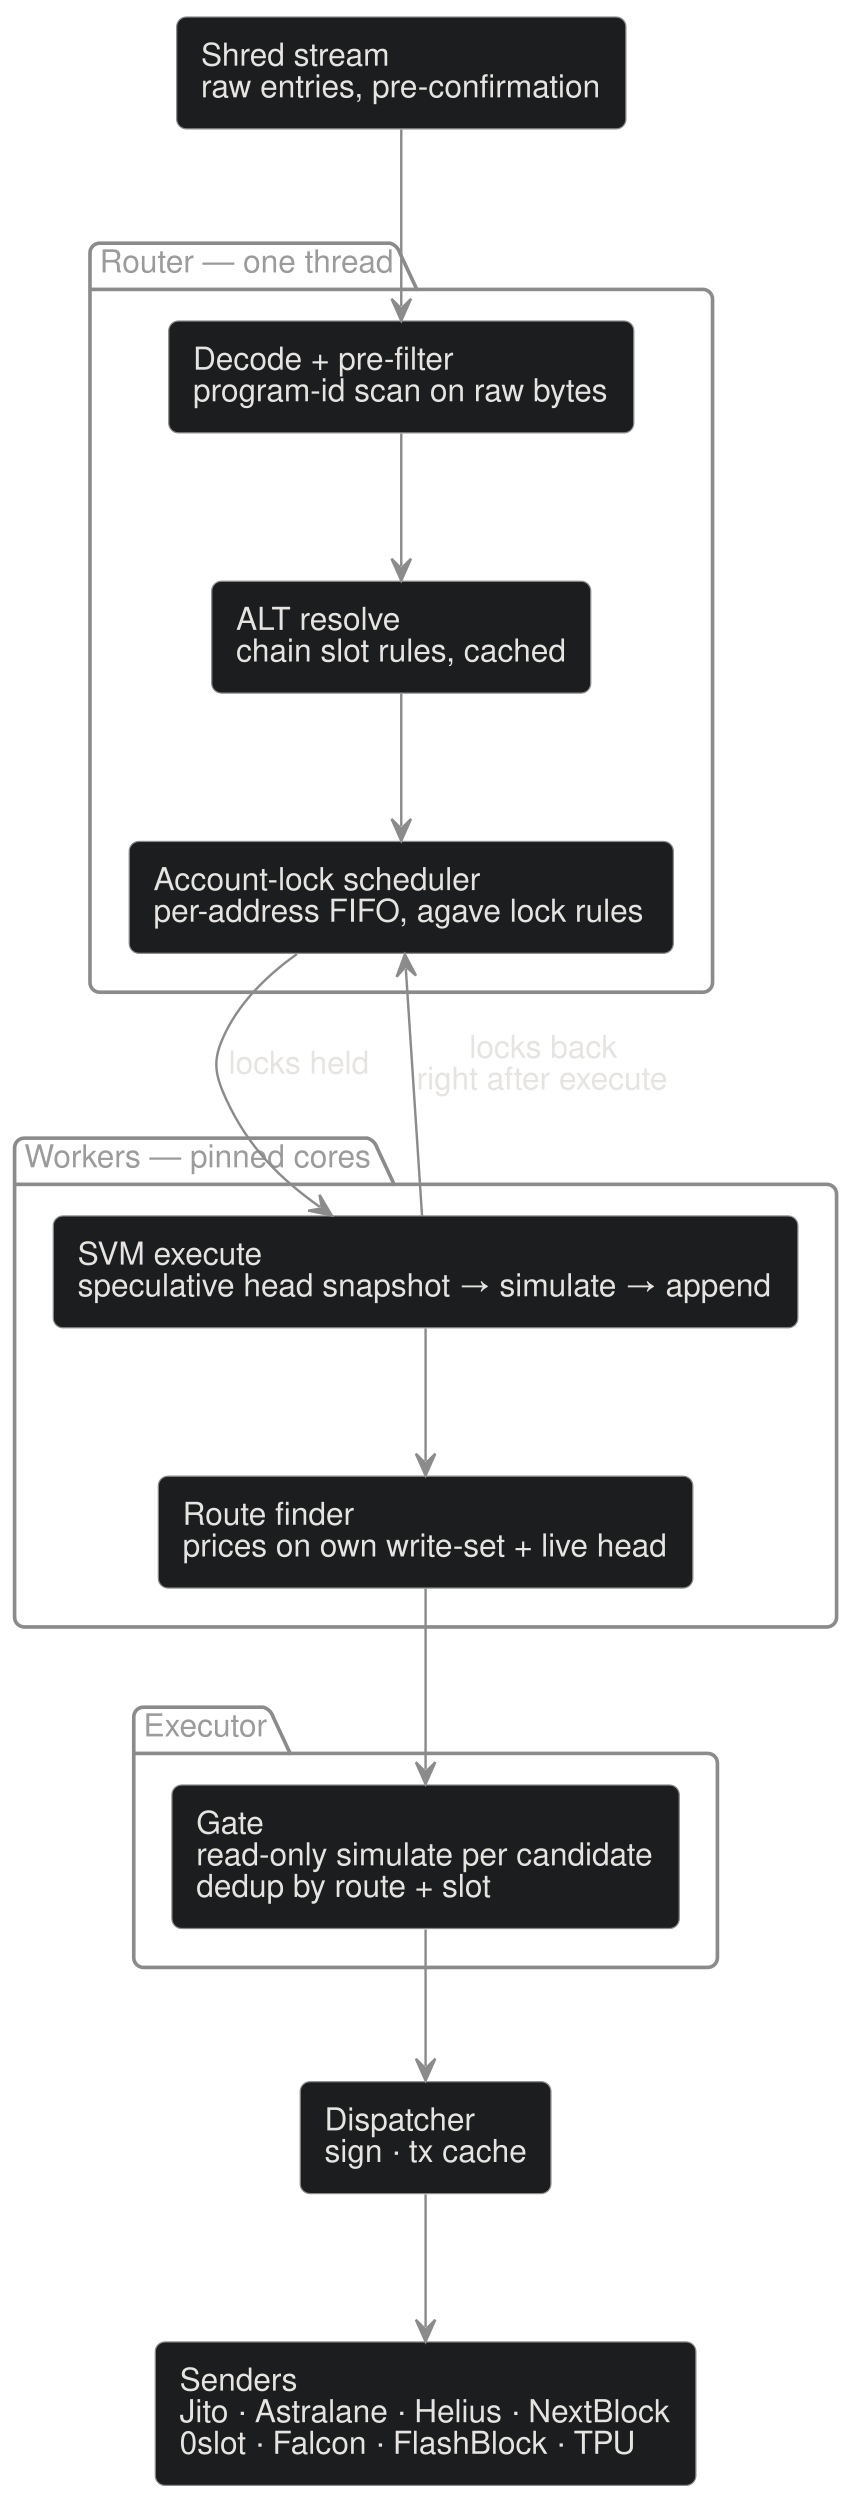
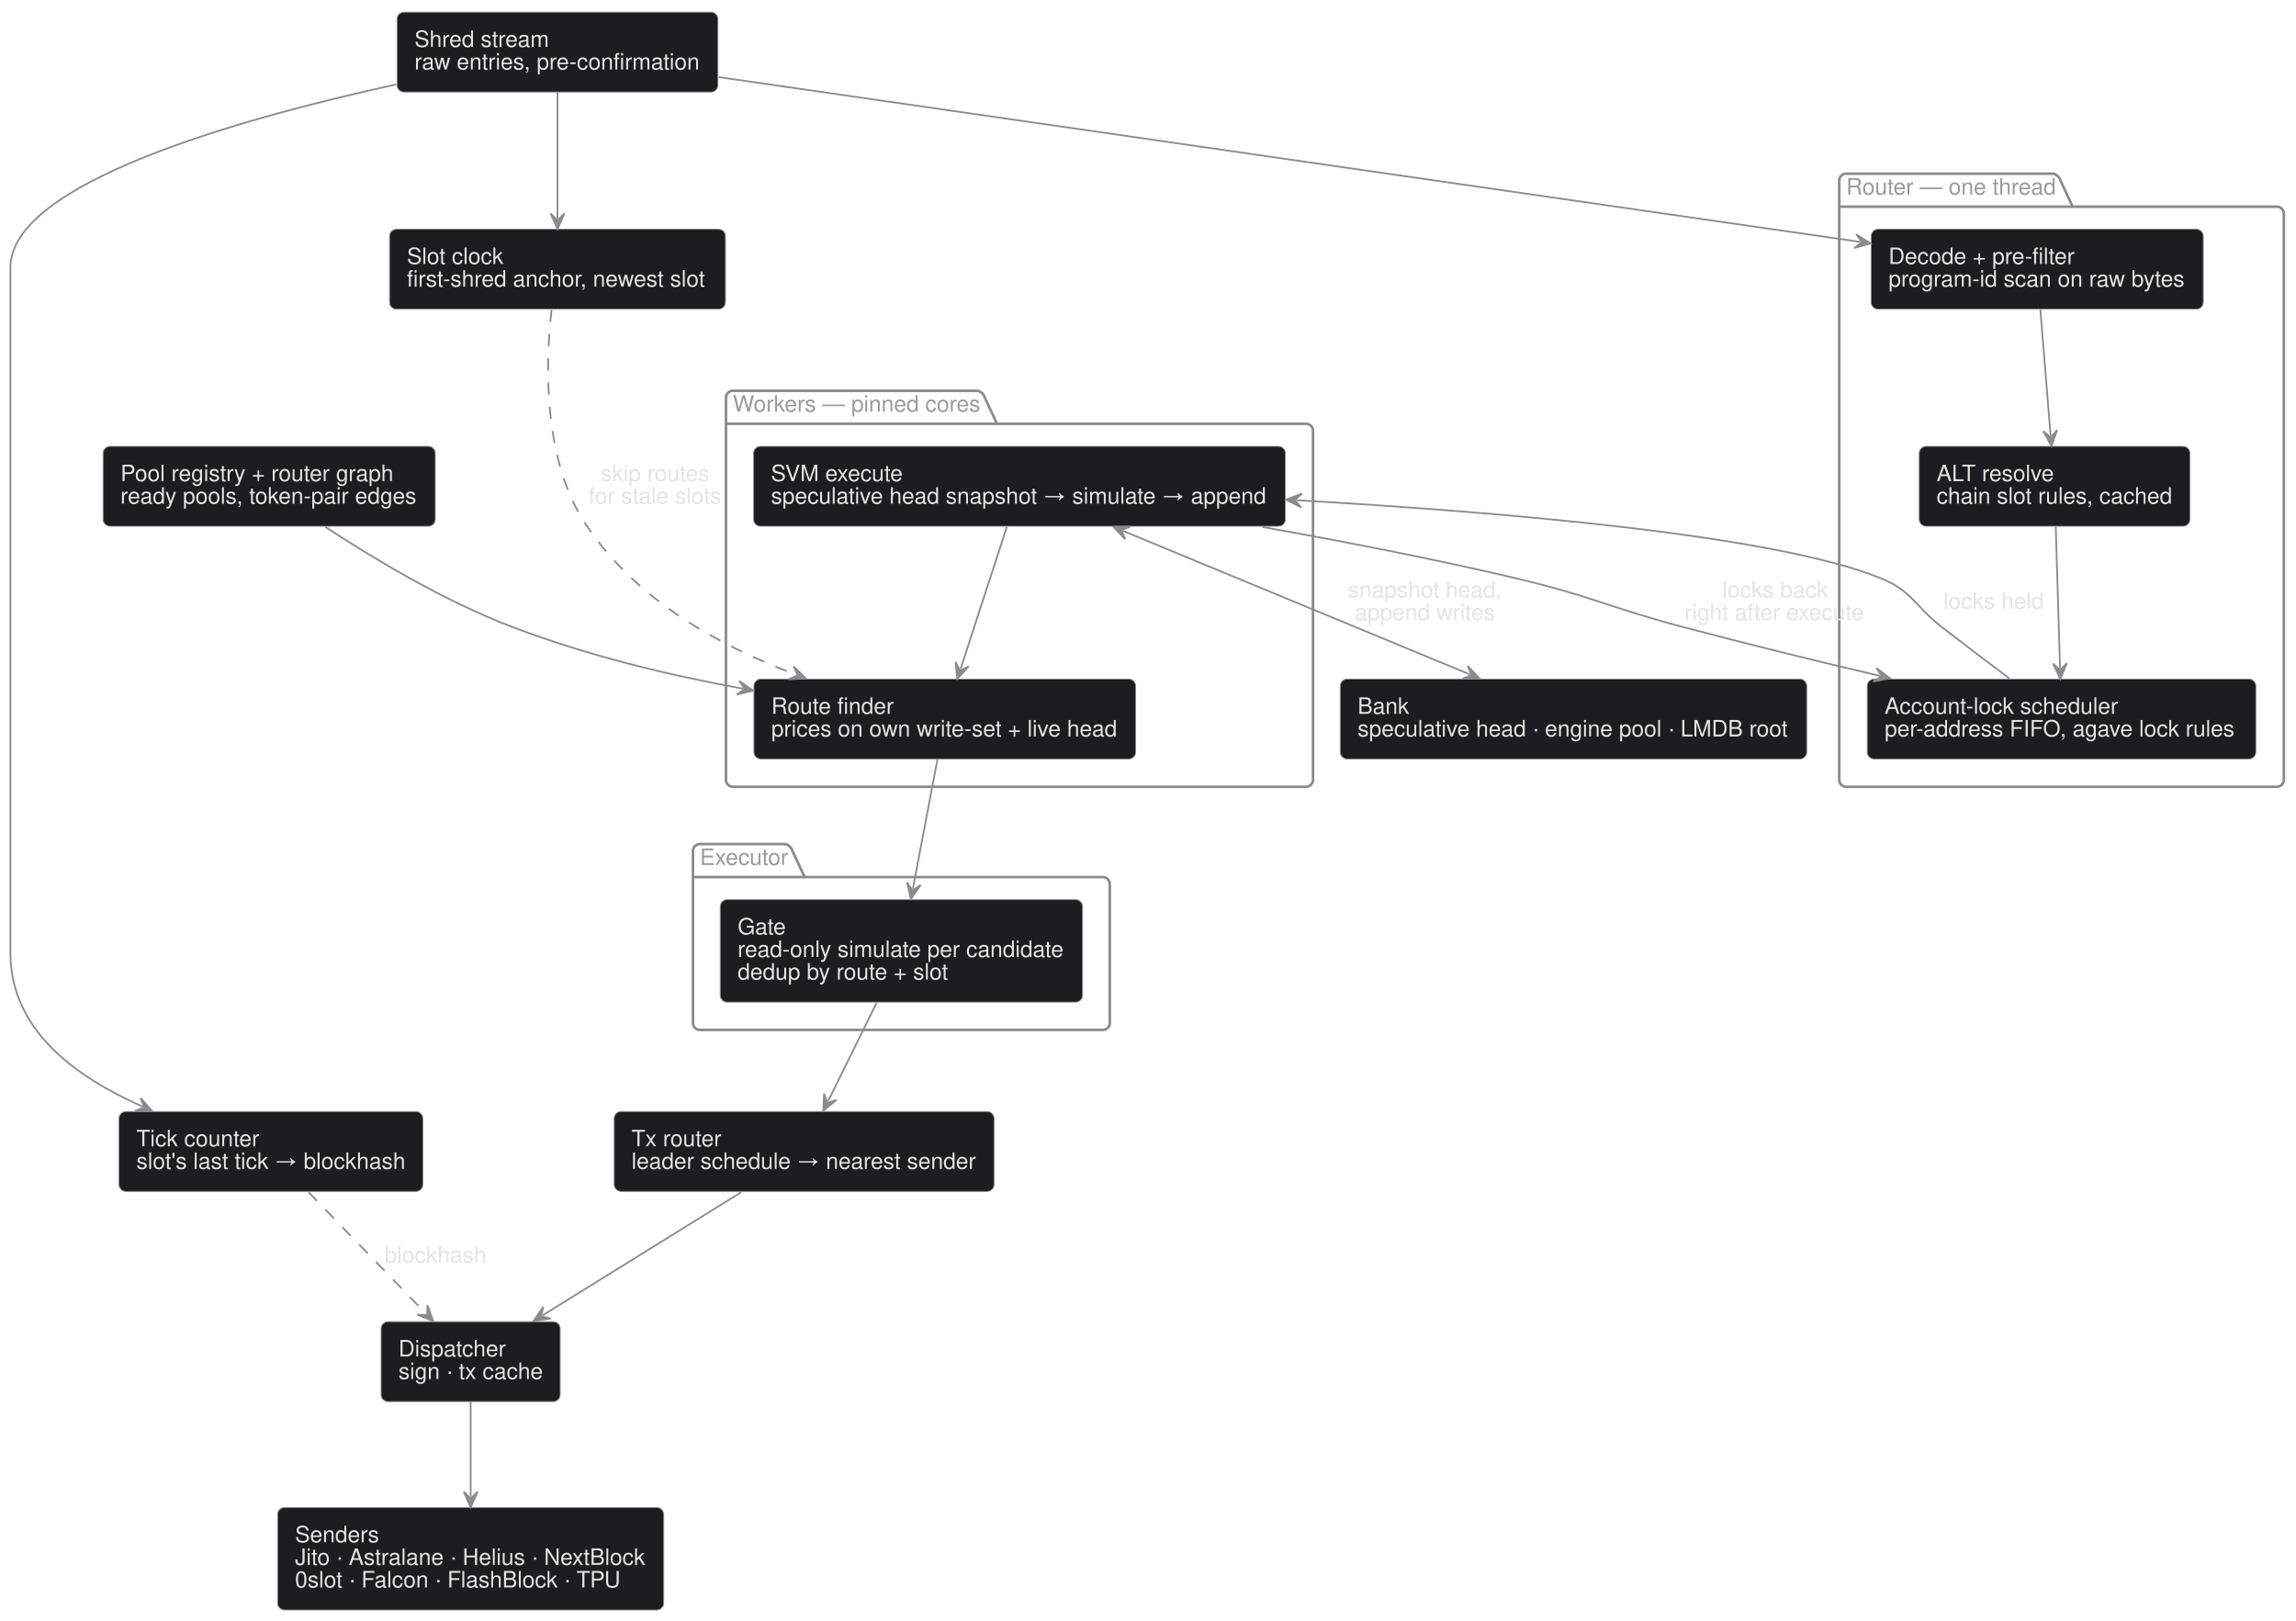
- <svg xmlns="http://www.w3.org/2000/svg" contentStyleType="text/css" data-diagram-type="DESCRIPTION" height="1028px" preserveAspectRatio="none" style="width:351px;height:1028px;" version="1.1" viewBox="0 0 351 1028" width="351px" zoomAndPan="magnify">
+ <svg xmlns="http://www.w3.org/2000/svg" contentStyleType="text/css" data-diagram-type="DESCRIPTION" height="933px" preserveAspectRatio="none" style="width:1322px;height:933px;" version="1.1" viewBox="0 0 1322 933" width="1322px" zoomAndPan="magnify">
  <defs />
  <g>
-     <g class="cluster" data-qualified-name="Router . one thread" data-source-line="33" id="ent0003">
-       <path d="M41,100 L160.405,100 A6,6 0 0 1 164.405,104 L171.405,119 L289,119 A4,4 0 0 1 293,123 L293,404 A4,4 0 0 1 289,408 L41,408 A4,4 0 0 1 37,404 L37,104 A4,4 0 0 1 41,100" fill="none" style="stroke:#8B8B8B;stroke-width:1.5;" />
-       <line style="stroke:#8B8B8B;stroke-width:1.5;" x1="37" x2="171.405" y1="119" y2="119" />
-       <text fill="#9B9B9B" font-family="Helvetica" font-size="13" lengthAdjust="spacing" textLength="121.405" x="41" y="112.01">Router — one thread</text>
+     <g class="cluster" data-qualified-name="Router . one thread" data-source-line="35" id="ent0005">
+       <path d="M1063,100 L1182.405,100 A6,6 0 0 1 1186.405,104 L1193.405,119 L1311,119 A4,4 0 0 1 1315,123 L1315,449 A4,4 0 0 1 1311,453 L1063,453 A4,4 0 0 1 1059,449 L1059,104 A4,4 0 0 1 1063,100" fill="none" style="stroke:#8B8B8B;stroke-width:1.5;" />
+       <line style="stroke:#8B8B8B;stroke-width:1.5;" x1="1059" x2="1193.405" y1="119" y2="119" />
+       <text fill="#9B9B9B" font-family="Helvetica" font-size="13" lengthAdjust="spacing" textLength="121.405" x="1063" y="112.01">Router — one thread</text>
    </g>
-     <g class="cluster" data-qualified-name="Workers . pinned cores" data-source-line="39" id="ent0007">
-       <path d="M10,468 L151.051,468 A6,6 0 0 1 155.051,472 L162.051,487 L340,487 A4,4 0 0 1 344,491 L344,665 A4,4 0 0 1 340,669 L10,669 A4,4 0 0 1 6,665 L6,472 A4,4 0 0 1 10,468" fill="none" style="stroke:#8B8B8B;stroke-width:1.5;" />
-       <line style="stroke:#8B8B8B;stroke-width:1.5;" x1="6" x2="162.051" y1="487" y2="487" />
-       <text fill="#9B9B9B" font-family="Helvetica" font-size="13" lengthAdjust="spacing" textLength="143.051" x="10" y="480.01">Workers — pinned cores</text>
+     <g class="cluster" data-qualified-name="Workers . pinned cores" data-source-line="41" id="ent0009">
+       <path d="M422,225 L563.051,225 A6,6 0 0 1 567.051,229 L574.051,244 L752,244 A4,4 0 0 1 756,248 L756,449 A4,4 0 0 1 752,453 L422,453 A4,4 0 0 1 418,449 L418,229 A4,4 0 0 1 422,225" fill="none" style="stroke:#8B8B8B;stroke-width:1.5;" />
+       <line style="stroke:#8B8B8B;stroke-width:1.5;" x1="418" x2="574.051" y1="244" y2="244" />
+       <text fill="#9B9B9B" font-family="Helvetica" font-size="13" lengthAdjust="spacing" textLength="143.051" x="422" y="237.01">Workers — pinned cores</text>
    </g>
-     <g class="cluster" data-qualified-name="Executor" data-source-line="44" id="ent0010">
-       <path d="M59,702 L108.302,702 A6,6 0 0 1 112.302,706 L119.302,721 L291,721 A4,4 0 0 1 295,725 L295,805 A4,4 0 0 1 291,809 L59,809 A4,4 0 0 1 55,805 L55,706 A4,4 0 0 1 59,702" fill="none" style="stroke:#8B8B8B;stroke-width:1.5;" />
-       <line style="stroke:#8B8B8B;stroke-width:1.5;" x1="55" x2="119.302" y1="721" y2="721" />
-       <text fill="#9B9B9B" font-family="Helvetica" font-size="13" lengthAdjust="spacing" textLength="51.302" x="59" y="714.01">Executor</text>
+     <g class="cluster" data-qualified-name="Executor" data-source-line="46" id="ent0012">
+       <path d="M403,486 L452.302,486 A6,6 0 0 1 456.302,490 L463.302,505 L635,505 A4,4 0 0 1 639,509 L639,589 A4,4 0 0 1 635,593 L403,593 A4,4 0 0 1 399,589 L399,490 A4,4 0 0 1 403,486" fill="none" style="stroke:#8B8B8B;stroke-width:1.5;" />
+       <line style="stroke:#8B8B8B;stroke-width:1.5;" x1="399" x2="463.302" y1="505" y2="505" />
+       <text fill="#9B9B9B" font-family="Helvetica" font-size="13" lengthAdjust="spacing" textLength="51.302" x="403" y="498.01">Executor</text>
    </g>
-     <g class="entity" data-qualified-name="Router . one thread.decode" data-source-line="34" id="ent0004">
-       <rect fill="#1B1D1F" height="46" rx="4" ry="4" style="stroke:#8B8B8B;stroke-width:0.5;" width="191.241" x="69.38" y="132" />
-       <text fill="#E6E4E1" font-family="Helvetica" font-size="13" lengthAdjust="spacing" textLength="107.301" x="79.38" y="152.01">Decode + pre-filter</text>
-       <text fill="#E6E4E1" font-family="Helvetica" font-size="13" lengthAdjust="spacing" textLength="171.241" x="79.38" y="165.01">program-id scan on raw bytes</text>
+     <g class="entity" data-qualified-name="Router . one thread.decode" data-source-line="36" id="ent0006">
+       <rect fill="#1B1D1F" height="46" rx="4" ry="4" style="stroke:#8B8B8B;stroke-width:0.5;" width="191.241" x="1077.38" y="132" />
+       <text fill="#E6E4E1" font-family="Helvetica" font-size="13" lengthAdjust="spacing" textLength="107.301" x="1087.38" y="152.01">Decode + pre-filter</text>
+       <text fill="#E6E4E1" font-family="Helvetica" font-size="13" lengthAdjust="spacing" textLength="171.241" x="1087.38" y="165.01">program-id scan on raw bytes</text>
    </g>
-     <g class="entity" data-qualified-name="Router . one thread.alt" data-source-line="35" id="ent0005">
-       <rect fill="#1B1D1F" height="46" rx="4" ry="4" style="stroke:#8B8B8B;stroke-width:0.5;" width="155.852" x="87.07" y="239" />
-       <text fill="#E6E4E1" font-family="Helvetica" font-size="13" lengthAdjust="spacing" textLength="69.361" x="97.07" y="259.01">ALT resolve</text>
-       <text fill="#E6E4E1" font-family="Helvetica" font-size="13" lengthAdjust="spacing" textLength="135.852" x="97.07" y="272.01">chain slot rules, cached</text>
+     <g class="entity" data-qualified-name="Router . one thread.alt" data-source-line="37" id="ent0007">
+       <rect fill="#1B1D1F" height="46" rx="4" ry="4" style="stroke:#8B8B8B;stroke-width:0.5;" width="155.852" x="1105.07" y="257" />
+       <text fill="#E6E4E1" font-family="Helvetica" font-size="13" lengthAdjust="spacing" textLength="69.361" x="1115.07" y="277.01">ALT resolve</text>
+       <text fill="#E6E4E1" font-family="Helvetica" font-size="13" lengthAdjust="spacing" textLength="135.852" x="1115.07" y="290.01">chain slot rules, cached</text>
    </g>
-     <g class="entity" data-qualified-name="Router . one thread.sched" data-source-line="36" id="ent0006">
-       <rect fill="#1B1D1F" height="46" rx="4" ry="4" style="stroke:#8B8B8B;stroke-width:0.5;" width="223.747" x="53.13" y="346" />
-       <text fill="#E6E4E1" font-family="Helvetica" font-size="13" lengthAdjust="spacing" textLength="134.399" x="63.13" y="366.01">Account-lock scheduler</text>
-       <text fill="#E6E4E1" font-family="Helvetica" font-size="13" lengthAdjust="spacing" textLength="203.747" x="63.13" y="379.01">per-address FIFO, agave lock rules</text>
+     <g class="entity" data-qualified-name="Router . one thread.sched" data-source-line="38" id="ent0008">
+       <rect fill="#1B1D1F" height="46" rx="4" ry="4" style="stroke:#8B8B8B;stroke-width:0.5;" width="223.747" x="1075.13" y="391" />
+       <text fill="#E6E4E1" font-family="Helvetica" font-size="13" lengthAdjust="spacing" textLength="134.399" x="1085.13" y="411.01">Account-lock scheduler</text>
+       <text fill="#E6E4E1" font-family="Helvetica" font-size="13" lengthAdjust="spacing" textLength="203.747" x="1085.13" y="424.01">per-address FIFO, agave lock rules</text>
    </g>
-     <g class="entity" data-qualified-name="Workers . pinned cores.svm" data-source-line="40" id="ent0008">
-       <rect fill="#1B1D1F" height="46" rx="4" ry="4" style="stroke:#8B8B8B;stroke-width:0.5;" width="306.178" x="21.91" y="500" />
-       <text fill="#E6E4E1" font-family="Helvetica" font-size="13" lengthAdjust="spacing" textLength="77.314" x="31.91" y="520.01">SVM execute</text>
-       <text fill="#E6E4E1" font-family="Helvetica" font-size="13" lengthAdjust="spacing" textLength="286.178" x="31.91" y="533.01">speculative head snapshot → simulate → append</text>
+     <g class="entity" data-qualified-name="Workers . pinned cores.svm" data-source-line="42" id="ent0010">
+       <rect fill="#1B1D1F" height="46" rx="4" ry="4" style="stroke:#8B8B8B;stroke-width:0.5;" width="306.178" x="433.91" y="257" />
+       <text fill="#E6E4E1" font-family="Helvetica" font-size="13" lengthAdjust="spacing" textLength="77.314" x="443.91" y="277.01">SVM execute</text>
+       <text fill="#E6E4E1" font-family="Helvetica" font-size="13" lengthAdjust="spacing" textLength="286.178" x="443.91" y="290.01">speculative head snapshot → simulate → append</text>
    </g>
-     <g class="entity" data-qualified-name="Workers . pinned cores.finder" data-source-line="41" id="ent0009">
-       <rect fill="#1B1D1F" height="46" rx="4" ry="4" style="stroke:#8B8B8B;stroke-width:0.5;" width="219.792" x="65.1" y="607" />
-       <text fill="#E6E4E1" font-family="Helvetica" font-size="13" lengthAdjust="spacing" textLength="70.821" x="75.1" y="627.01">Route finder</text>
-       <text fill="#E6E4E1" font-family="Helvetica" font-size="13" lengthAdjust="spacing" textLength="199.792" x="75.1" y="640.01">prices on own write-set + live head</text>
+     <g class="entity" data-qualified-name="Workers . pinned cores.finder" data-source-line="43" id="ent0011">
+       <rect fill="#1B1D1F" height="46" rx="4" ry="4" style="stroke:#8B8B8B;stroke-width:0.5;" width="219.792" x="434.1" y="391" />
+       <text fill="#E6E4E1" font-family="Helvetica" font-size="13" lengthAdjust="spacing" textLength="70.821" x="444.1" y="411.01">Route finder</text>
+       <text fill="#E6E4E1" font-family="Helvetica" font-size="13" lengthAdjust="spacing" textLength="199.792" x="444.1" y="424.01">prices on own write-set + live head</text>
    </g>
-     <g class="entity" data-qualified-name="Executor.gate" data-source-line="45" id="ent0011">
-       <rect fill="#1B1D1F" height="59" rx="4" ry="4" style="stroke:#8B8B8B;stroke-width:0.5;" width="208.608" x="70.7" y="734" />
-       <text fill="#E6E4E1" font-family="Helvetica" font-size="13" lengthAdjust="spacing" textLength="28.184" x="80.7" y="754.01">Gate</text>
-       <text fill="#E6E4E1" font-family="Helvetica" font-size="13" lengthAdjust="spacing" textLength="188.608" x="80.7" y="767.01">read-only simulate per candidate</text>
-       <text fill="#E6E4E1" font-family="Helvetica" font-size="13" lengthAdjust="spacing" textLength="121.78" x="80.7" y="780.01">dedup by route + slot</text>
+     <g class="entity" data-qualified-name="Executor.gate" data-source-line="47" id="ent0013">
+       <rect fill="#1B1D1F" height="59" rx="4" ry="4" style="stroke:#8B8B8B;stroke-width:0.5;" width="208.608" x="414.7" y="518" />
+       <text fill="#E6E4E1" font-family="Helvetica" font-size="13" lengthAdjust="spacing" textLength="28.184" x="424.7" y="538.01">Gate</text>
+       <text fill="#E6E4E1" font-family="Helvetica" font-size="13" lengthAdjust="spacing" textLength="188.608" x="424.7" y="551.01">read-only simulate per candidate</text>
+       <text fill="#E6E4E1" font-family="Helvetica" font-size="13" lengthAdjust="spacing" textLength="121.78" x="424.7" y="564.01">dedup by route + slot</text>
    </g>
    <g class="entity" data-qualified-name="shreds" data-source-line="31" id="ent0002">
-       <rect fill="#1B1D1F" height="46" rx="4" ry="4" style="stroke:#8B8B8B;stroke-width:0.5;" width="184.728" x="72.64" y="7" />
-       <text fill="#E6E4E1" font-family="Helvetica" font-size="13" lengthAdjust="spacing" textLength="78.032" x="82.64" y="27.01">Shred stream</text>
-       <text fill="#E6E4E1" font-family="Helvetica" font-size="13" lengthAdjust="spacing" textLength="164.728" x="82.64" y="40.01">raw entries, pre-confirmation</text>
+       <rect fill="#1B1D1F" height="46" rx="4" ry="4" style="stroke:#8B8B8B;stroke-width:0.5;" width="184.728" x="228.64" y="7" />
+       <text fill="#E6E4E1" font-family="Helvetica" font-size="13" lengthAdjust="spacing" textLength="78.032" x="238.64" y="27.01">Shred stream</text>
+       <text fill="#E6E4E1" font-family="Helvetica" font-size="13" lengthAdjust="spacing" textLength="164.728" x="238.64" y="40.01">raw entries, pre-confirmation</text>
    </g>
-     <g class="entity" data-qualified-name="disp" data-source-line="48" id="ent0012">
-       <rect fill="#1B1D1F" height="46" rx="4" ry="4" style="stroke:#8B8B8B;stroke-width:0.5;" width="103.097" x="123.45" y="856" />
-       <text fill="#E6E4E1" font-family="Helvetica" font-size="13" lengthAdjust="spacing" textLength="62.137" x="133.45" y="876.01">Dispatcher</text>
-       <text fill="#E6E4E1" font-family="Helvetica" font-size="13" lengthAdjust="spacing" textLength="83.097" x="133.45" y="889.01">sign · tx cache</text>
+     <g class="entity" data-qualified-name="tick" data-source-line="32" id="ent0003">
+       <rect fill="#1B1D1F" height="46" rx="4" ry="4" style="stroke:#8B8B8B;stroke-width:0.5;" width="174.927" x="68.54" y="640" />
+       <text fill="#E6E4E1" font-family="Helvetica" font-size="13" lengthAdjust="spacing" textLength="70.802" x="78.54" y="660.01">Tick counter</text>
+       <text fill="#E6E4E1" font-family="Helvetica" font-size="13" lengthAdjust="spacing" textLength="154.927" x="78.54" y="673.01">slot's last tick → blockhash</text>
    </g>
-     <g class="entity" data-qualified-name="senders" data-source-line="49" id="ent0013">
-       <rect fill="#1B1D1F" height="59" rx="4" ry="4" style="stroke:#8B8B8B;stroke-width:0.5;" width="222.3" x="63.85" y="963" />
-       <text fill="#E6E4E1" font-family="Helvetica" font-size="13" lengthAdjust="spacing" textLength="48.42" x="73.85" y="983.01">Senders</text>
-       <text fill="#E6E4E1" font-family="Helvetica" font-size="13" lengthAdjust="spacing" textLength="202.3" x="73.85" y="996.01">Jito · Astralane · Helius · NextBlock</text>
-       <text fill="#E6E4E1" font-family="Helvetica" font-size="13" lengthAdjust="spacing" textLength="188.564" x="73.85" y="1009.01">0slot · Falcon · FlashBlock · TPU</text>
+     <g class="entity" data-qualified-name="clock" data-source-line="33" id="ent0004">
+       <rect fill="#1B1D1F" height="46" rx="4" ry="4" style="stroke:#8B8B8B;stroke-width:0.5;" width="193.405" x="224.3" y="132" />
+       <text fill="#E6E4E1" font-family="Helvetica" font-size="13" lengthAdjust="spacing" textLength="55.631" x="234.3" y="152.01">Slot clock</text>
+       <text fill="#E6E4E1" font-family="Helvetica" font-size="13" lengthAdjust="spacing" textLength="173.405" x="234.3" y="165.01">first-shred anchor, newest slot</text>
    </g>
-     <g class="link" data-entity-1="ent0002" data-entity-2="ent0004" data-link-type="dependency" data-source-line="51" id="lnk14">
-       <path d="M165,53.27 C165,75.57 165,103.66 165,125.89" fill="none" id="shreds-to-decode" style="stroke:#8B8B8B;stroke-width:1;" />
-       <polygon fill="#8B8B8B" points="165,131.89,169,122.89,165,126.89,161,122.89,165,131.89" style="stroke:#8B8B8B;stroke-width:1;" />
+     <g class="entity" data-qualified-name="bank" data-source-line="50" id="ent0014">
+       <rect fill="#1B1D1F" height="46" rx="4" ry="4" style="stroke:#8B8B8B;stroke-width:0.5;" width="268.6" x="771.7" y="391" />
+       <text fill="#E6E4E1" font-family="Helvetica" font-size="13" lengthAdjust="spacing" textLength="29.631" x="781.7" y="411.01">Bank</text>
+       <text fill="#E6E4E1" font-family="Helvetica" font-size="13" lengthAdjust="spacing" textLength="248.6" x="781.7" y="424.01">speculative head · engine pool · LMDB root</text>
    </g>
-     <g class="link" data-entity-1="ent0004" data-entity-2="ent0005" data-link-type="dependency" data-source-line="52" id="lnk15">
-       <path d="M165,178.27 C165,196.09 165,214.95 165,232.76" fill="none" id="decode-to-alt" style="stroke:#8B8B8B;stroke-width:1;" />
-       <polygon fill="#8B8B8B" points="165,238.76,169,229.76,165,233.76,161,229.76,165,238.76" style="stroke:#8B8B8B;stroke-width:1;" />
+     <g class="entity" data-qualified-name="graph" data-source-line="51" id="ent0015">
+       <rect fill="#1B1D1F" height="46" rx="4" ry="4" style="stroke:#8B8B8B;stroke-width:0.5;" width="191.273" x="59.36" y="257" />
+       <text fill="#E6E4E1" font-family="Helvetica" font-size="13" lengthAdjust="spacing" textLength="157.885" x="69.36" y="277.01">Pool registry + router graph</text>
+       <text fill="#E6E4E1" font-family="Helvetica" font-size="13" lengthAdjust="spacing" textLength="171.273" x="69.36" y="290.01">ready pools, token-pair edges</text>
    </g>
-     <g class="link" data-entity-1="ent0005" data-entity-2="ent0006" data-link-type="dependency" data-source-line="53" id="lnk16">
-       <path d="M165,285.27 C165,303.09 165,321.95 165,339.76" fill="none" id="alt-to-sched" style="stroke:#8B8B8B;stroke-width:1;" />
-       <polygon fill="#8B8B8B" points="165,345.76,169,336.76,165,340.76,161,336.76,165,345.76" style="stroke:#8B8B8B;stroke-width:1;" />
+     <g class="entity" data-qualified-name="txr" data-source-line="52" id="ent0016">
+       <rect fill="#1B1D1F" height="46" rx="4" ry="4" style="stroke:#8B8B8B;stroke-width:0.5;" width="218.732" x="353.63" y="640" />
+       <text fill="#E6E4E1" font-family="Helvetica" font-size="13" lengthAdjust="spacing" textLength="52.013" x="363.63" y="660.01">Tx router</text>
+       <text fill="#E6E4E1" font-family="Helvetica" font-size="13" lengthAdjust="spacing" textLength="198.732" x="363.63" y="673.01">leader schedule → nearest sender</text>
    </g>
-     <g class="link" data-entity-1="ent0006" data-entity-2="ent0008" data-link-type="dependency" data-source-line="54" id="lnk17">
-       <path d="M122.13,392.26 C110.54,400.55 99.43,411.14 93,424 C87.43,435.13 87.79,440.7 93,452 C102.09,471.72 114.892,484.46 131.522,496.3" fill="none" id="sched-to-svm" style="stroke:#8B8B8B;stroke-width:1;" />
-       <polygon fill="#8B8B8B" points="136.41,499.78,131.398,491.302,132.337,496.88,126.758,497.819,136.41,499.78" style="stroke:#8B8B8B;stroke-width:1;" />
-       <text fill="#E6E4E1" font-family="Helvetica" font-size="13" lengthAdjust="spacing" textLength="57.808" x="94" y="441.51">locks held</text>
+     <g class="entity" data-qualified-name="disp" data-source-line="53" id="ent0017">
+       <rect fill="#1B1D1F" height="46" rx="4" ry="4" style="stroke:#8B8B8B;stroke-width:0.5;" width="103.097" x="219.45" y="761" />
+       <text fill="#E6E4E1" font-family="Helvetica" font-size="13" lengthAdjust="spacing" textLength="62.137" x="229.45" y="781.01">Dispatcher</text>
+       <text fill="#E6E4E1" font-family="Helvetica" font-size="13" lengthAdjust="spacing" textLength="83.097" x="229.45" y="794.01">sign · tx cache</text>
    </g>
-     <g class="link" data-entity-1="ent0008" data-entity-2="ent0006" data-link-type="dependency" data-source-line="55" id="lnk18">
-       <path d="M173.55,499.97 C171.66,471.27 168.774,427.317 166.874,398.417" fill="none" id="svm-to-sched" style="stroke:#8B8B8B;stroke-width:1;" />
-       <polygon fill="#8B8B8B" points="166.48,392.43,163.079,401.673,166.808,397.419,171.062,401.148,166.48,392.43" style="stroke:#8B8B8B;stroke-width:1;" />
-       <text fill="#E6E4E1" font-family="Helvetica" font-size="13" lengthAdjust="spacing" textLength="60.69" x="192.984" y="435.01">locks back</text>
-       <text fill="#E6E4E1" font-family="Helvetica" font-size="13" lengthAdjust="spacing" textLength="104.057" x="171.3" y="448.01">right after execute</text>
+     <g class="entity" data-qualified-name="senders" data-source-line="54" id="ent0018">
+       <rect fill="#1B1D1F" height="59" rx="4" ry="4" style="stroke:#8B8B8B;stroke-width:0.5;" width="222.3" x="159.85" y="868" />
+       <text fill="#E6E4E1" font-family="Helvetica" font-size="13" lengthAdjust="spacing" textLength="48.42" x="169.85" y="888.01">Senders</text>
+       <text fill="#E6E4E1" font-family="Helvetica" font-size="13" lengthAdjust="spacing" textLength="202.3" x="169.85" y="901.01">Jito · Astralane · Helius · NextBlock</text>
+       <text fill="#E6E4E1" font-family="Helvetica" font-size="13" lengthAdjust="spacing" textLength="188.564" x="169.85" y="914.01">0slot · Falcon · FlashBlock · TPU</text>
    </g>
-     <g class="link" data-entity-1="ent0008" data-entity-2="ent0009" data-link-type="dependency" data-source-line="56" id="lnk19">
-       <path d="M175,546.27 C175,564.09 175,582.95 175,600.76" fill="none" id="svm-to-finder" style="stroke:#8B8B8B;stroke-width:1;" />
-       <polygon fill="#8B8B8B" points="175,606.76,179,597.76,175,601.76,171,597.76,175,606.76" style="stroke:#8B8B8B;stroke-width:1;" />
+     <g class="link" data-entity-1="ent0002" data-entity-2="ent0006" data-link-type="dependency" data-source-line="56" id="lnk19">
+       <path d="M413.8,44.4 C576.61,67.9 906.112,115.473 1071.122,139.293" fill="none" id="shreds-to-decode" style="stroke:#8B8B8B;stroke-width:1;" />
+       <polygon fill="#8B8B8B" points="1077.06,140.15,1068.724,134.905,1072.111,139.436,1067.581,142.823,1077.06,140.15" style="stroke:#8B8B8B;stroke-width:1;" />
    </g>
-     <g class="link" data-entity-1="ent0009" data-entity-2="ent0011" data-link-type="dependency" data-source-line="57" id="lnk20">
-       <path d="M175,653.31 C175,675.44 175,703.45 175,727.63" fill="none" id="finder-to-gate" style="stroke:#8B8B8B;stroke-width:1;" />
-       <polygon fill="#8B8B8B" points="175,733.63,179,724.63,175,728.63,171,724.63,175,733.63" style="stroke:#8B8B8B;stroke-width:1;" />
+     <g class="link" data-entity-1="ent0002" data-entity-2="ent0003" data-link-type="dependency" data-source-line="57" id="lnk20">
+       <path d="M228.19,48.59 C135.28,68.92 6,105.86 6,154 C6,154 6,154 6,548.5 C6,592.75 42.543,619.501 82.103,637.191" fill="none" id="shreds-to-tick" style="stroke:#8B8B8B;stroke-width:1;" />
+       <polygon fill="#8B8B8B" points="87.58,639.64,80.997,632.314,83.016,637.599,77.731,639.618,87.58,639.64" style="stroke:#8B8B8B;stroke-width:1;" />
    </g>
-     <g class="link" data-entity-1="ent0011" data-entity-2="ent0012" data-link-type="dependency" data-source-line="58" id="lnk21">
-       <path d="M175,793.43 C175,812.74 175,831.76 175,849.56" fill="none" id="gate-to-disp" style="stroke:#8B8B8B;stroke-width:1;" />
-       <polygon fill="#8B8B8B" points="175,855.56,179,846.56,175,850.56,171,846.56,175,855.56" style="stroke:#8B8B8B;stroke-width:1;" />
+     <g class="link" data-entity-1="ent0002" data-entity-2="ent0004" data-link-type="dependency" data-source-line="58" id="lnk21">
+       <path d="M321,53.27 C321,75.57 321,103.66 321,125.89" fill="none" id="shreds-to-clock" style="stroke:#8B8B8B;stroke-width:1;" />
+       <polygon fill="#8B8B8B" points="321,131.89,325,122.89,321,126.89,317,122.89,321,131.89" style="stroke:#8B8B8B;stroke-width:1;" />
    </g>
-     <g class="link" data-entity-1="ent0012" data-entity-2="ent0013" data-link-type="dependency" data-source-line="59" id="lnk22">
-       <path d="M175,902.3 C175,919.71 175,938.03 175,956.88" fill="none" id="disp-to-senders" style="stroke:#8B8B8B;stroke-width:1;" />
-       <polygon fill="#8B8B8B" points="175,962.88,179,953.88,175,957.88,171,953.88,175,962.88" style="stroke:#8B8B8B;stroke-width:1;" />
+     <g class="link" data-entity-1="ent0006" data-entity-2="ent0007" data-link-type="dependency" data-source-line="59" id="lnk22">
+       <path d="M1174.81,178.27 C1176.62,200.57 1178.903,228.68 1180.713,250.91" fill="none" id="decode-to-alt" style="stroke:#8B8B8B;stroke-width:1;" />
+       <polygon fill="#8B8B8B" points="1181.2,256.89,1184.456,247.595,1180.794,251.906,1176.483,248.244,1181.2,256.89" style="stroke:#8B8B8B;stroke-width:1;" />
+     </g>
+     <g class="link" data-entity-1="ent0007" data-entity-2="ent0008" data-link-type="dependency" data-source-line="60" id="lnk23">
+       <path d="M1183.68,303.39 C1184.42,327.81 1185.42,360.653 1186.15,384.943" fill="none" id="alt-to-sched" style="stroke:#8B8B8B;stroke-width:1;" />
+       <polygon fill="#8B8B8B" points="1186.33,390.94,1190.058,381.824,1186.18,385.942,1182.061,382.064,1186.33,390.94" style="stroke:#8B8B8B;stroke-width:1;" />
+     </g>
+     <g class="link" data-entity-1="ent0008" data-entity-2="ent0010" data-link-type="dependency" data-source-line="61" id="lnk24">
+       <path d="M1156.97,390.66 C1144.81,381.54 1130.68,370.84 1118,361 C1102.27,348.78 1101.43,340.57 1083,333 C1022.88,308.32 868.69,295.045 746.48,288.005" fill="none" id="sched-to-svm" style="stroke:#8B8B8B;stroke-width:1;" />
+       <polygon fill="#8B8B8B" points="740.49,287.66,749.245,292.171,745.482,287.948,749.705,284.184,740.49,287.66" style="stroke:#8B8B8B;stroke-width:1;" />
+       <text fill="#E6E4E1" font-family="Helvetica" font-size="13" lengthAdjust="spacing" textLength="57.808" x="1119" y="350.51">locks held</text>
+     </g>
+     <g class="link" data-entity-1="ent0010" data-entity-2="ent0008" data-link-type="dependency" data-source-line="62" id="lnk25">
+       <path d="M726.89,303.44 C773.57,311.72 825.73,321.84 873,333 C916.26,343.21 926.04,349.62 969,361 C1007.83,371.29 1044.959,380.368 1082.419,389.168" fill="none" id="svm-to-sched" style="stroke:#8B8B8B;stroke-width:1;" />
+       <polygon fill="#8B8B8B" points="1088.26,390.54,1080.413,384.588,1083.392,389.397,1078.584,392.376,1088.26,390.54" style="stroke:#8B8B8B;stroke-width:1;" />
+       <text fill="#E6E4E1" font-family="Helvetica" font-size="13" lengthAdjust="spacing" textLength="60.69" x="991.684" y="344.01">locks back</text>
+       <text fill="#E6E4E1" font-family="Helvetica" font-size="13" lengthAdjust="spacing" textLength="104.057" x="970" y="357.01">right after execute</text>
+     </g>
+     <g class="link" data-entity-1="ent0010" data-entity-2="ent0011" data-link-type="dependency" data-source-line="63" id="lnk26">
+       <path d="M579.71,303.39 C571.75,327.81 560.958,360.945 553.048,385.235" fill="none" id="svm-to-finder" style="stroke:#8B8B8B;stroke-width:1;" />
+       <polygon fill="#8B8B8B" points="551.19,390.94,557.78,383.621,552.738,386.186,550.173,381.144,551.19,390.94" style="stroke:#8B8B8B;stroke-width:1;" />
+     </g>
+     <g class="link" data-entity-1="ent0011" data-entity-2="ent0013" data-link-type="dependency" data-source-line="64" id="lnk27">
+       <path d="M539.76,437.31 C535.55,459.44 530.211,487.556 525.611,511.736" fill="none" id="finder-to-gate" style="stroke:#8B8B8B;stroke-width:1;" />
+       <polygon fill="#8B8B8B" points="524.49,517.63,530.101,509.536,525.424,512.718,522.242,508.041,524.49,517.63" style="stroke:#8B8B8B;stroke-width:1;" />
+     </g>
+     <g class="link" data-entity-1="ent0010" data-entity-2="ent0014" data-link-type="dependency" data-source-line="65" id="lnk28">
+       <path d="M646.654,305.684 C705.404,329.994 787.596,364.006 846.346,388.316" fill="none" id="svm-bank" style="stroke:#8B8B8B;stroke-width:1;" />
+       <polygon fill="#8B8B8B" points="641.11,303.39,647.897,310.527,645.73,305.302,650.956,303.135,641.11,303.39" style="stroke:#8B8B8B;stroke-width:1;" />
+       <polygon fill="#8B8B8B" points="851.89,390.61,845.103,383.473,847.27,388.698,842.044,390.865,851.89,390.61" style="stroke:#8B8B8B;stroke-width:1;" />
+       <text fill="#E6E4E1" font-family="Helvetica" font-size="13" lengthAdjust="spacing" textLength="88.905" x="776.07" y="344.01">snapshot head,</text>
+       <text fill="#E6E4E1" font-family="Helvetica" font-size="13" lengthAdjust="spacing" textLength="80.939" x="780.053" y="357.01">append writes</text>
+     </g>
+     <g class="link" data-entity-1="ent0015" data-entity-2="ent0011" data-link-type="dependency" data-source-line="66" id="lnk29">
+       <path d="M187.49,303.49 C214.97,321.53 256,346.21 295,361 C339.08,377.72 383.789,388.456 427.829,396.546" fill="none" id="graph-to-finder" style="stroke:#8B8B8B;stroke-width:1;" />
+       <polygon fill="#8B8B8B" points="433.73,397.63,425.601,392.07,428.812,396.727,424.155,399.938,433.73,397.63" style="stroke:#8B8B8B;stroke-width:1;" />
+     </g>
+     <g class="link" data-entity-1="ent0004" data-entity-2="ent0011" data-link-type="dependency" data-source-line="67" id="lnk30">
+       <path d="M317.58,178.36 C314.09,209.21 312.34,265.31 338,303 C367.43,346.23 413.895,371.716 458.325,388.446" fill="none" id="clock-to-finder" style="stroke:#8B8B8B;stroke-width:1;stroke-dasharray:7,7;" />
+       <polygon fill="#8B8B8B" points="463.94,390.56,456.927,383.645,459.261,388.798,454.108,391.132,463.94,390.56" style="stroke:#8B8B8B;stroke-width:1;" />
+       <text fill="#E6E4E1" font-family="Helvetica" font-size="13" lengthAdjust="spacing" textLength="62.861" x="345.862" y="277.01">skip routes</text>
+       <text fill="#E6E4E1" font-family="Helvetica" font-size="13" lengthAdjust="spacing" textLength="76.585" x="339" y="290.01">for stale slots</text>
+     </g>
+     <g class="link" data-entity-1="ent0013" data-entity-2="ent0016" data-link-type="dependency" data-source-line="68" id="lnk31">
+       <path d="M504.72,577.43 C495.2,596.74 485.504,616.379 476.724,634.179" fill="none" id="gate-to-txr" style="stroke:#8B8B8B;stroke-width:1;" />
+       <polygon fill="#8B8B8B" points="474.07,639.56,481.639,633.258,476.282,635.076,474.464,629.719,474.07,639.56" style="stroke:#8B8B8B;stroke-width:1;" />
+     </g>
+     <g class="link" data-entity-1="ent0016" data-entity-2="ent0017" data-link-type="dependency" data-source-line="69" id="lnk32">
+       <path d="M426.89,686.38 C392.67,707.59 346.649,736.108 312.379,757.358" fill="none" id="txr-to-disp" style="stroke:#8B8B8B;stroke-width:1;" />
+       <polygon fill="#8B8B8B" points="307.28,760.52,317.037,759.177,311.529,757.885,312.821,752.378,307.28,760.52" style="stroke:#8B8B8B;stroke-width:1;" />
+     </g>
+     <g class="link" data-entity-1="ent0003" data-entity-2="ent0017" data-link-type="dependency" data-source-line="70" id="lnk33">
+       <path d="M177.63,686.38 C198.19,707.66 224.77,735.166 245.3,756.406" fill="none" id="tick-to-disp" style="stroke:#8B8B8B;stroke-width:1;stroke-dasharray:7,7;" />
+       <polygon fill="#8B8B8B" points="249.47,760.72,246.091,751.469,245.995,757.125,240.339,757.029,249.47,760.72" style="stroke:#8B8B8B;stroke-width:1;" />
+       <text fill="#E6E4E1" font-family="Helvetica" font-size="13" lengthAdjust="spacing" textLength="58.538" x="221.39" y="727.01">blockhash</text>
+     </g>
+     <g class="link" data-entity-1="ent0017" data-entity-2="ent0018" data-link-type="dependency" data-source-line="71" id="lnk34">
+       <path d="M271,807.3 C271,824.71 271,843.03 271,861.88" fill="none" id="disp-to-senders" style="stroke:#8B8B8B;stroke-width:1;" />
+       <polygon fill="#8B8B8B" points="271,867.88,275,858.88,271,862.88,267,858.88,271,867.88" style="stroke:#8B8B8B;stroke-width:1;" />
    </g>
  </g>
</svg>
